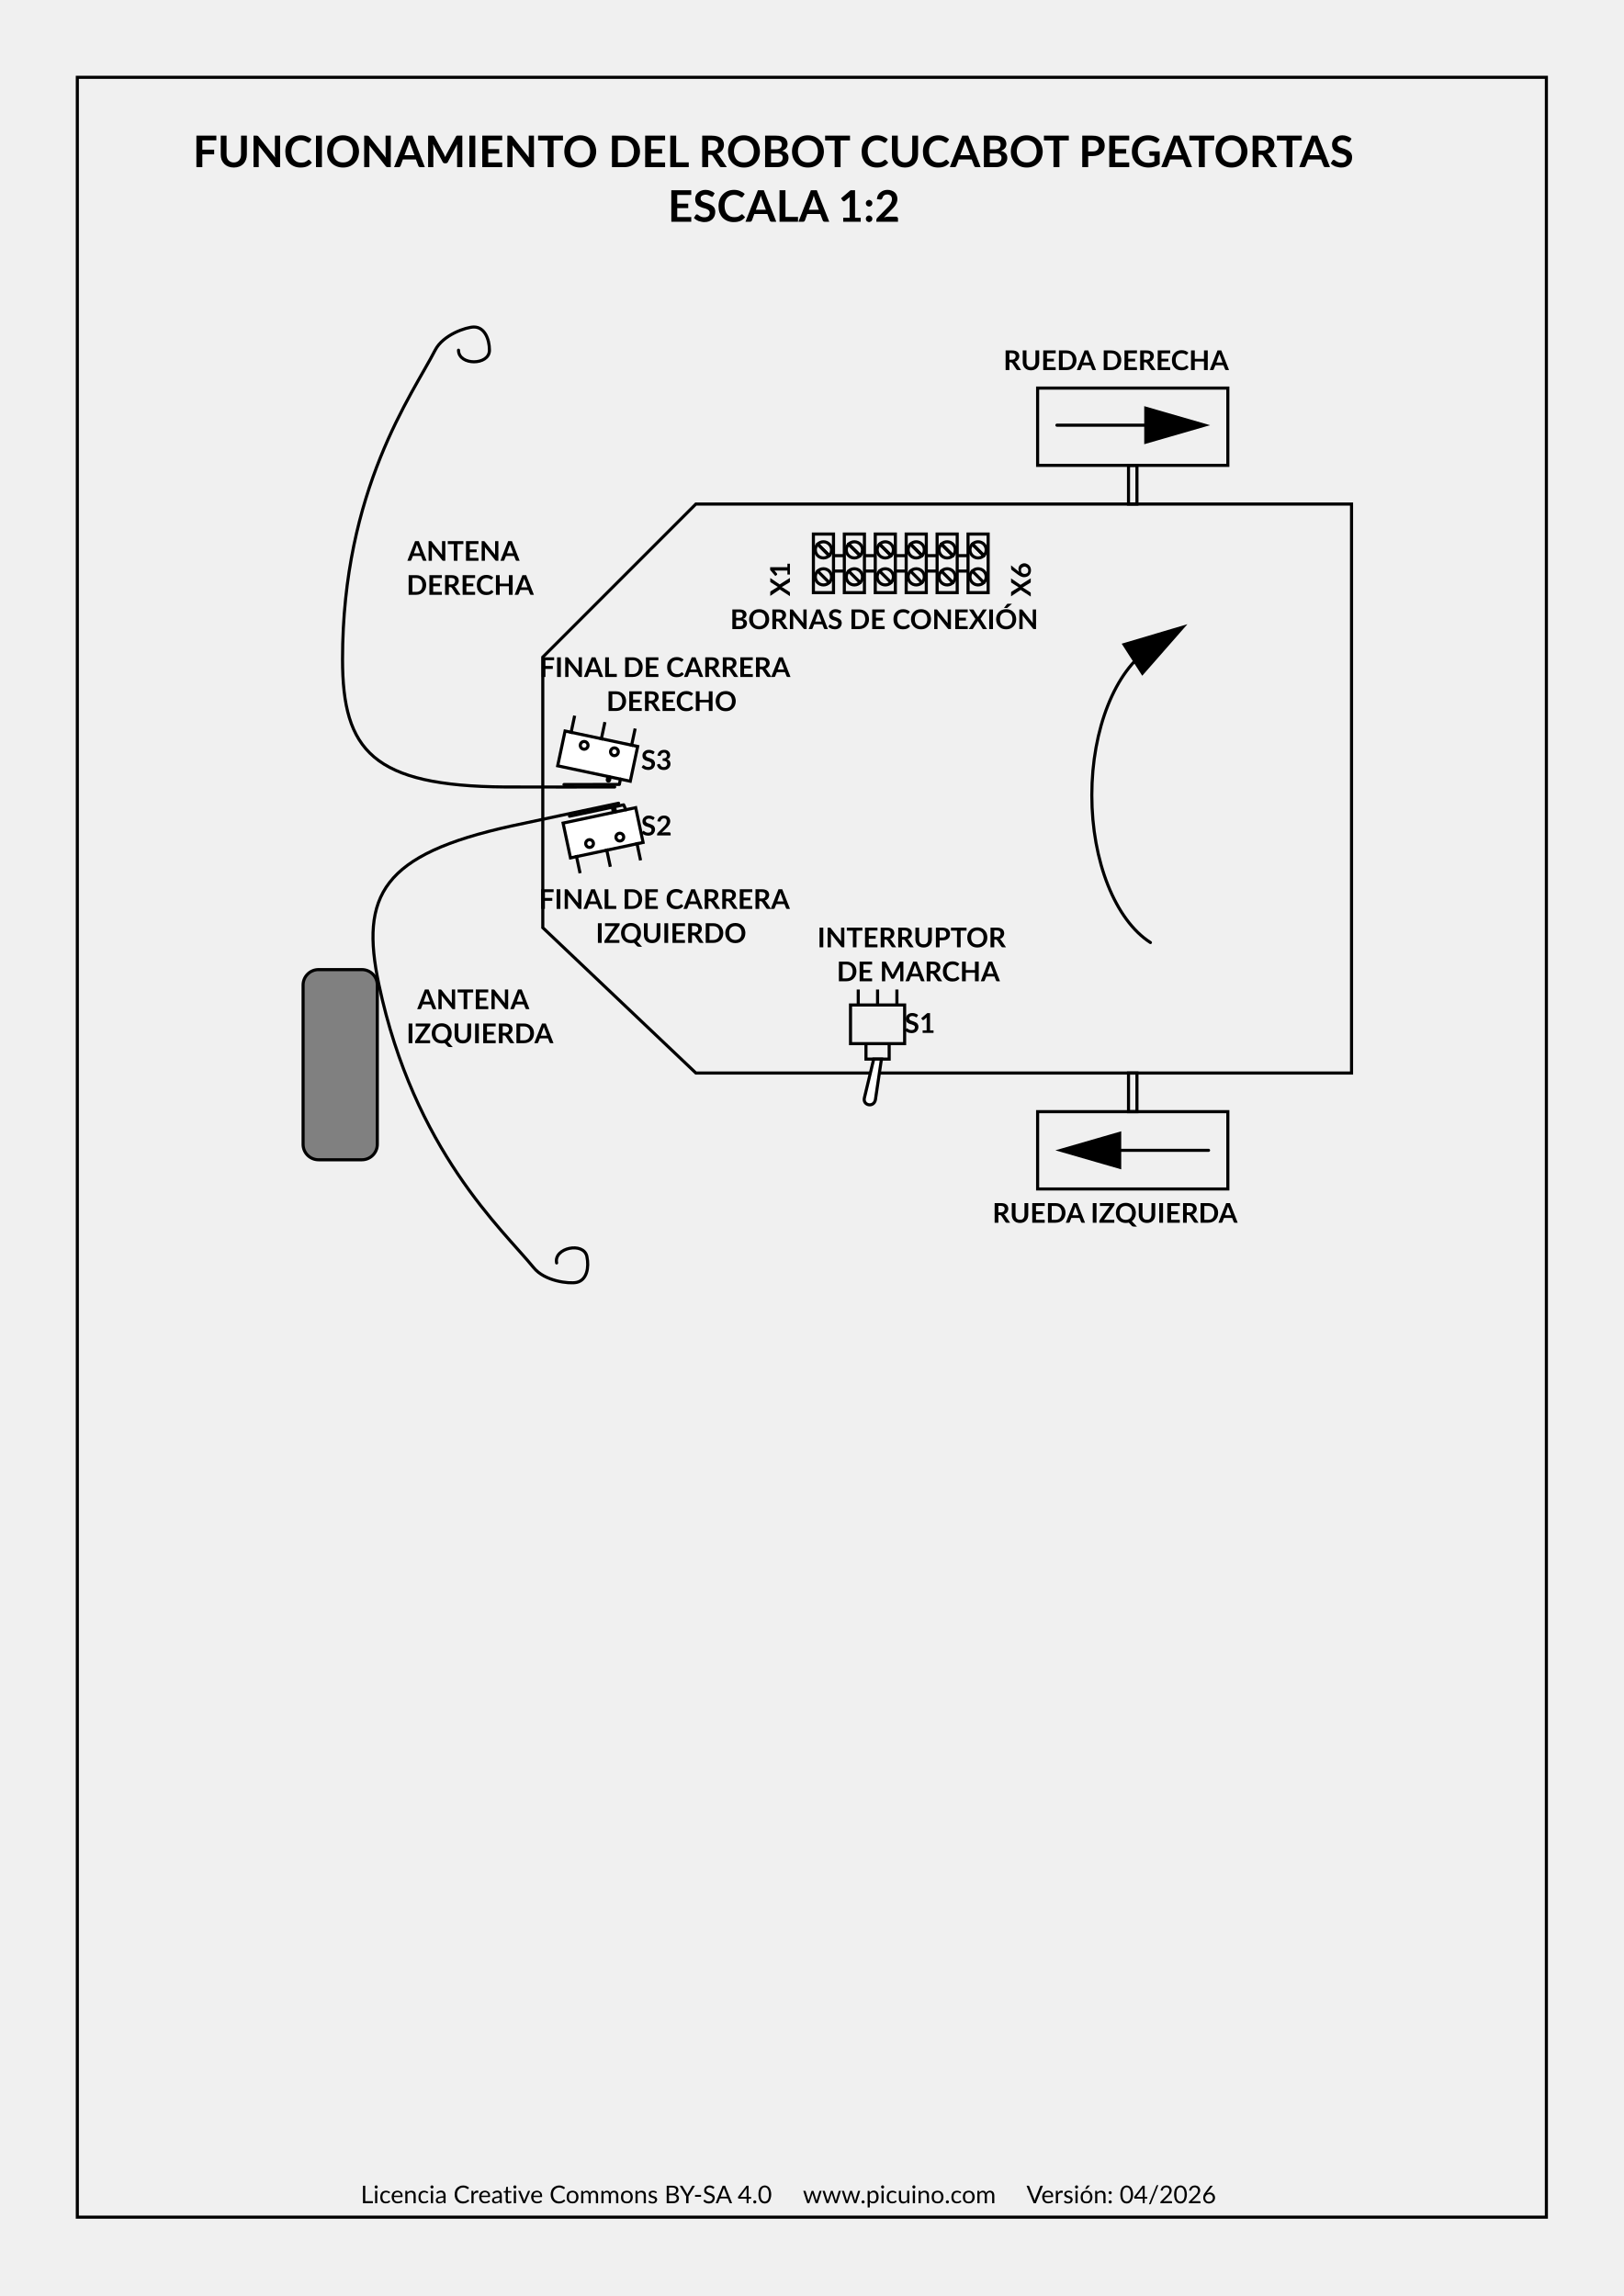
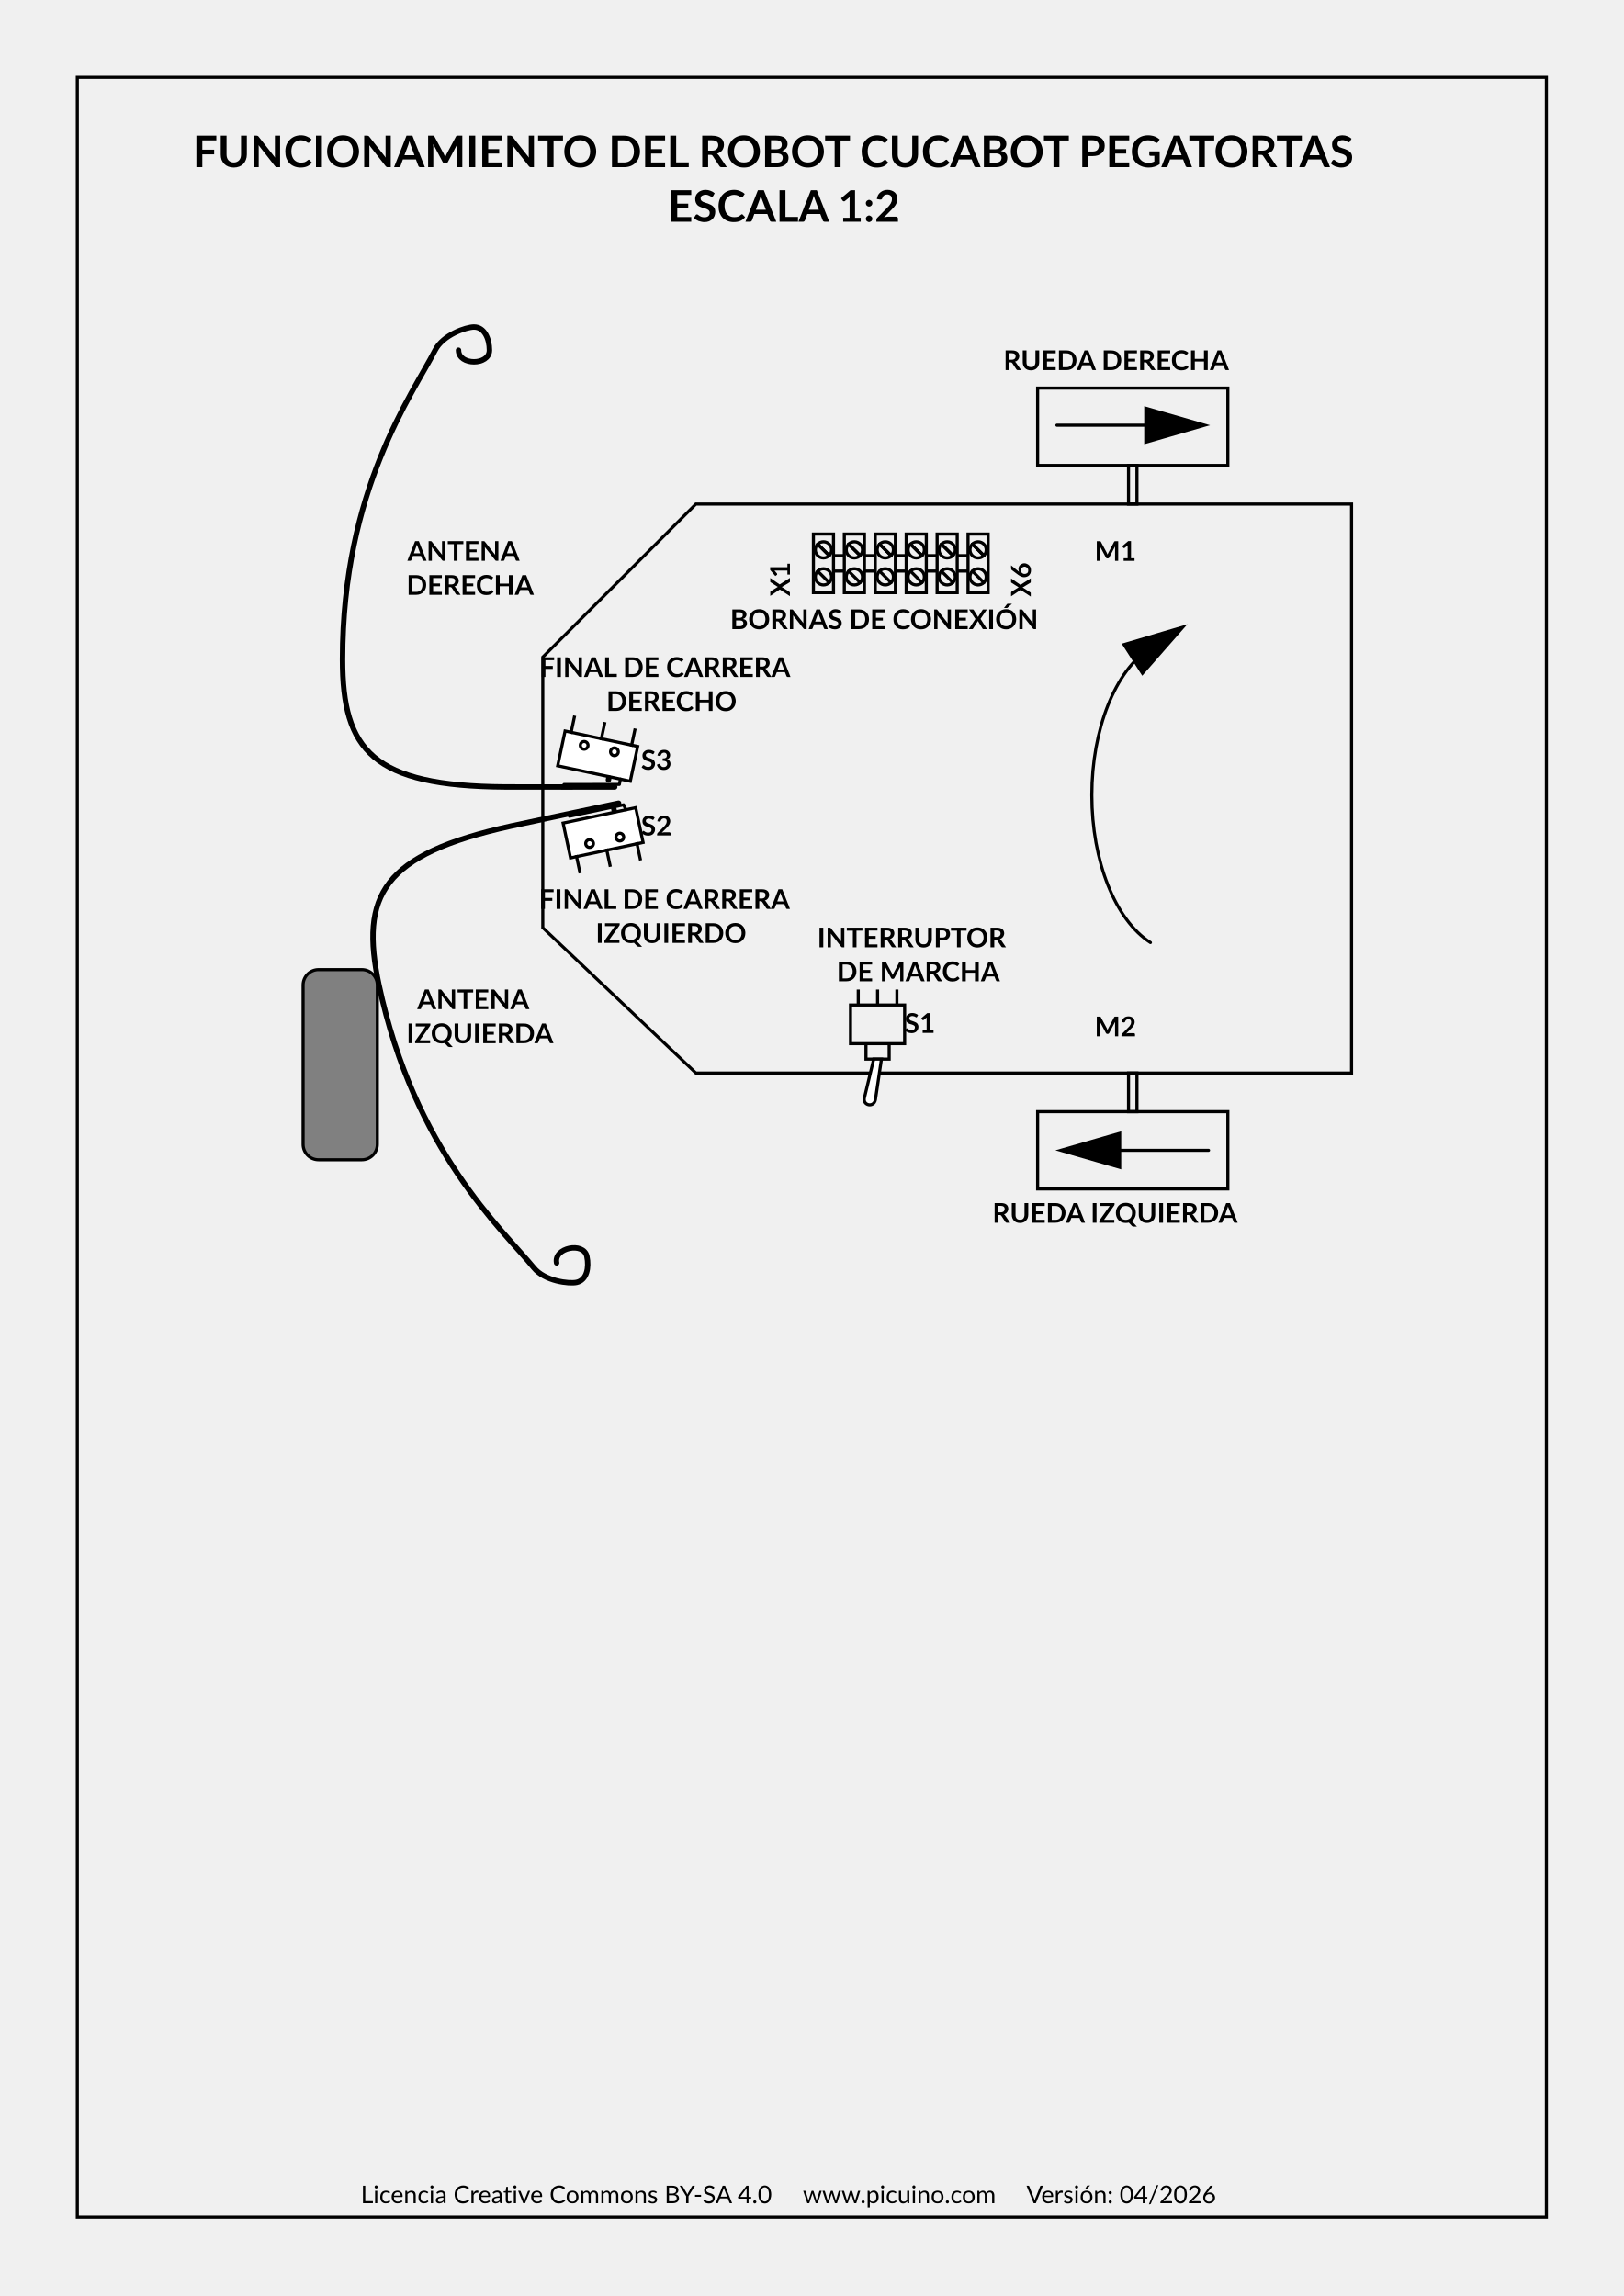
<svg xmlns="http://www.w3.org/2000/svg" width="210mm" height="297mm" viewBox="0 0 210 297" version="1.1" id="svg1">
  <defs id="defs1">
    <rect x="411.969" y="1073.386" width="162.52" height="22.677" id="rect10" />
    <marker style="overflow:visible" id="Triangle" refX="0" refY="0" orient="auto-start-reverse" markerWidth="4" markerHeight="2" viewBox="0 0 1 1" preserveAspectRatio="none">
      <path transform="scale(0.5)" style="fill:context-stroke;fill-rule:evenodd;stroke:context-stroke;stroke-width:1pt" d="M 5.77,0 -2.88,5 V -5 Z" id="path135" />
    </marker>
  </defs>
  <g id="layer1">
    <rect style="stroke-width:0.401;fill:none;fill-opacity:1;stroke:#000000;stroke-linecap:butt;stroke-opacity:1" id="rect128" width="190" height="277.624" x="10" y="10" transform="matrix(1,0,0,0.9970336,0,0.02966399)" />
    <g id="g54" transform="matrix(1,0,0,0.9970336,40.0004,20.02966)" style="display:inline;stroke-width:1.001">
      <g id="g20" transform="translate(-8.000005)" style="stroke-width:1.001">
        <rect style="fill:none;stroke:#000000;stroke-width:0.401;stroke-linecap:round" id="rect8" width="2.6" height="7.6" x="73.2" y="49.2" />
        <circle style="fill:none;stroke:#000000;stroke-width:0.401;stroke-linecap:round" id="path14" cx="74.5" cy="51.25" r="1.05" />
        <circle style="fill:none;stroke:#000000;stroke-width:0.401;stroke-linecap:round" id="circle14" cx="74.5" cy="54.75" r="1.05" />
        <path style="fill:none;stroke:#000000;stroke-width:0.401;stroke-linecap:round" d="m 73.758,50.508 1.485,1.485" id="path15" />
        <path style="fill:none;stroke:#000000;stroke-width:0.401;stroke-linecap:round" d="m 73.758,50.508 1.485,1.485" id="path16" />
        <path style="fill:none;stroke:#000000;stroke-width:0.401;stroke-linecap:round" d="m 73.758,54.008 1.485,1.485" id="path17" />
        <path style="fill:none;stroke:#000000;stroke-width:0.401;stroke-linecap:butt" d="M 75.8,52 H 77.2" id="path18" />
        <path style="fill:none;stroke:#000000;stroke-width:0.401;stroke-linecap:butt" d="m 75.8,54 h 1.4" id="path19" />
      </g>
      <g id="g28" transform="translate(-4)" style="stroke-width:1.001">
        <rect style="fill:none;stroke:#000000;stroke-width:0.401;stroke-linecap:round" id="rect20" width="2.6" height="7.6" x="73.2" y="49.2" />
        <circle style="fill:none;stroke:#000000;stroke-width:0.401;stroke-linecap:round" id="circle23" cx="74.5" cy="51.25" r="1.05" />
        <circle style="fill:none;stroke:#000000;stroke-width:0.401;stroke-linecap:round" id="circle24" cx="74.5" cy="54.75" r="1.05" />
        <path style="fill:none;stroke:#000000;stroke-width:0.401;stroke-linecap:round" d="m 73.758,50.508 1.485,1.485" id="path24" />
        <path style="fill:none;stroke:#000000;stroke-width:0.401;stroke-linecap:round" d="m 73.758,50.508 1.485,1.485" id="path25" />
        <path style="fill:none;stroke:#000000;stroke-width:0.401;stroke-linecap:round" d="m 73.758,54.008 1.485,1.485" id="path26" />
        <path style="fill:none;stroke:#000000;stroke-width:0.401;stroke-linecap:butt" d="M 75.8,52 H 77.2" id="path27" />
        <path style="fill:none;stroke:#000000;stroke-width:0.401;stroke-linecap:butt" d="m 75.8,54 h 1.4" id="path28" />
      </g>
      <g id="g33" style="stroke-width:1.001">
        <rect style="fill:none;stroke:#000000;stroke-width:0.401;stroke-linecap:round" id="rect28" width="2.6" height="7.6" x="73.2" y="49.2" />
        <circle style="fill:none;stroke:#000000;stroke-width:0.401;stroke-linecap:round" id="circle28" cx="74.5" cy="51.25" r="1.05" />
        <circle style="fill:none;stroke:#000000;stroke-width:0.401;stroke-linecap:round" id="circle29" cx="74.5" cy="54.75" r="1.05" />
        <path style="fill:none;stroke:#000000;stroke-width:0.401;stroke-linecap:round" d="m 73.758,50.508 1.485,1.485" id="path29" />
        <path style="fill:none;stroke:#000000;stroke-width:0.401;stroke-linecap:round" d="m 73.758,50.508 1.485,1.485" id="path30" />
        <path style="fill:none;stroke:#000000;stroke-width:0.401;stroke-linecap:round" d="m 73.758,54.008 1.485,1.485" id="path31" />
        <path style="fill:none;stroke:#000000;stroke-width:0.401;stroke-linecap:butt" d="M 75.8,52 H 77.2" id="path32" />
        <path style="fill:none;stroke:#000000;stroke-width:0.401;stroke-linecap:butt" d="m 75.8,54 h 1.4" id="path33" />
      </g>
      <g id="g38" transform="translate(3.999994)" style="stroke-width:1.001">
        <rect style="fill:none;stroke:#000000;stroke-width:0.401;stroke-linecap:round" id="rect33" width="2.6" height="7.6" x="73.2" y="49.2" />
        <circle style="fill:none;stroke:#000000;stroke-width:0.401;stroke-linecap:round" id="circle33" cx="74.5" cy="51.25" r="1.05" />
        <circle style="fill:none;stroke:#000000;stroke-width:0.401;stroke-linecap:round" id="circle34" cx="74.5" cy="54.75" r="1.05" />
        <path style="fill:none;stroke:#000000;stroke-width:0.401;stroke-linecap:round" d="m 73.758,50.508 1.485,1.485" id="path34" />
        <path style="fill:none;stroke:#000000;stroke-width:0.401;stroke-linecap:round" d="m 73.758,50.508 1.485,1.485" id="path35" />
        <path style="fill:none;stroke:#000000;stroke-width:0.401;stroke-linecap:round" d="m 73.758,54.008 1.485,1.485" id="path36" />
        <path style="fill:none;stroke:#000000;stroke-width:0.401;stroke-linecap:butt" d="M 75.8,52 H 77.2" id="path37" />
        <path style="fill:none;stroke:#000000;stroke-width:0.401;stroke-linecap:butt" d="m 75.8,54 h 1.4" id="path38" />
      </g>
      <g id="g43" transform="translate(7.999992)" style="stroke-width:1.001">
        <rect style="fill:none;stroke:#000000;stroke-width:0.401;stroke-linecap:round" id="rect38" width="2.6" height="7.6" x="73.2" y="49.2" />
        <circle style="fill:none;stroke:#000000;stroke-width:0.401;stroke-linecap:round" id="circle38" cx="74.5" cy="51.25" r="1.05" />
        <circle style="fill:none;stroke:#000000;stroke-width:0.401;stroke-linecap:round" id="circle39" cx="74.5" cy="54.75" r="1.05" />
        <path style="fill:none;stroke:#000000;stroke-width:0.401;stroke-linecap:round" d="m 73.758,50.508 1.485,1.485" id="path39" />
        <path style="fill:none;stroke:#000000;stroke-width:0.401;stroke-linecap:round" d="m 73.758,50.508 1.485,1.485" id="path40" />
        <path style="fill:none;stroke:#000000;stroke-width:0.401;stroke-linecap:round" d="m 73.758,54.008 1.485,1.485" id="path41" />
        <path style="fill:none;stroke:#000000;stroke-width:0.401;stroke-linecap:butt" d="M 75.8,52 H 77.2" id="path42" />
        <path style="fill:none;stroke:#000000;stroke-width:0.401;stroke-linecap:butt" d="m 75.8,54 h 1.4" id="path43" />
      </g>
      <g id="g48" transform="translate(11.99999)" style="stroke-width:1.001">
        <rect style="fill:none;stroke:#000000;stroke-width:0.401;stroke-linecap:round" id="rect43" width="2.6" height="7.6" x="73.2" y="49.2" />
        <circle style="fill:none;stroke:#000000;stroke-width:0.401;stroke-linecap:round" id="circle43" cx="74.5" cy="51.25" r="1.05" />
        <circle style="fill:none;stroke:#000000;stroke-width:0.401;stroke-linecap:round" id="circle44" cx="74.5" cy="54.75" r="1.05" />
        <path style="fill:none;stroke:#000000;stroke-width:0.401;stroke-linecap:round" d="m 73.758,50.508 1.485,1.485" id="path44" />
        <path style="fill:none;stroke:#000000;stroke-width:0.401;stroke-linecap:round" d="m 73.758,50.508 1.485,1.485" id="path45" />
        <path style="fill:none;stroke:#000000;stroke-width:0.401;stroke-linecap:round" d="m 73.758,54.008 1.485,1.485" id="path46" />
      </g>
    </g>
    <text xml:space="preserve" style="font-weight:bold;font-size:3.523px;font-family:Lato;-inkscape-font-specification:'Lato Bold';text-align:center;writing-mode:lr-tb;direction:ltr;text-anchor:middle;fill:#000000;fill-opacity:1;stroke:none;stroke-width:0.4;stroke-linecap:butt" x="116.327" y="81.499" id="text124" transform="scale(1.001486,0.9985157)">
      <tspan id="tspan124" style="font-size:3.523px;fill:#000000;fill-opacity:1;stroke:none;stroke-width:0.4" x="116.327" y="81.499">BORNAS DE CONEXIÓN</tspan>
    </text>
    <text xml:space="preserve" style="font-weight:bold;font-size:3.523px;font-family:Lato;-inkscape-font-specification:'Lato Bold';text-align:center;writing-mode:lr-tb;direction:ltr;text-anchor:middle;fill:#000000;fill-opacity:1;stroke:none;stroke-width:0.4;stroke-linecap:butt" x="146.283" y="47.942" id="text125" transform="scale(1.001486,0.9985157)">
      <tspan id="tspan125" style="font-size:3.523px;fill:#000000;fill-opacity:1;stroke:none;stroke-width:0.4" x="146.283" y="47.942">RUEDA DERECHA</tspan>
    </text>
    <text xml:space="preserve" style="font-weight:bold;font-size:3.523px;font-family:Lato;-inkscape-font-specification:'Lato Bold';text-align:center;writing-mode:lr-tb;direction:ltr;text-anchor:middle;fill:#000000;fill-opacity:1;stroke:none;stroke-width:0.4;stroke-linecap:butt" x="146.131" y="158.405" id="text126" transform="scale(1.001486,0.9985157)">
      <tspan id="tspan126" style="font-size:3.523px;fill:#000000;fill-opacity:1;stroke:none;stroke-width:0.4" x="146.131" y="158.405">RUEDA IZQUIERDA</tspan>
    </text>
    <text xml:space="preserve" style="font-weight:bold;font-size:12.7px;font-family:Lato;-inkscape-font-specification:'Lato Bold';writing-mode:lr-tb;direction:ltr;fill:#000000;stroke-width:0;fill-opacity:1;stroke:none" x="25.026" y="20.242" id="text1">
      <tspan id="tspan1" style="stroke-width:0;fill:#000000;fill-opacity:1;stroke:none" x="25.026" y="20.242" />
    </text>
    <text xml:space="preserve" style="font-weight:bold;font-size:5.644px;font-family:Lato;-inkscape-font-specification:'Lato Bold';text-align:center;writing-mode:lr-tb;direction:ltr;text-anchor:middle;fill:#000000;fill-opacity:1;stroke:none;stroke-width:0" x="104.814" y="21.626" id="text2">
      <tspan id="tspan2" style="font-size:5.644px;stroke-width:0" x="104.814" y="21.626">FUNCIONAMIENTO DEL ROBOT CUCABOT PEGATORTAS</tspan>
      <tspan style="font-size:5.644px;stroke-width:0" x="104.814" y="28.682" id="tspan11">ESCALA 1:2</tspan>
    </text>
    <text xml:space="preserve" style="font-weight:normal;font-size:3.175px;font-family:Lato;-inkscape-font-specification:Lato;text-align:center;writing-mode:lr-tb;direction:ltr;text-anchor:middle;fill:#000000;fill-opacity:1;stroke:none;stroke-width:0.4;stroke-dasharray:none;stroke-opacity:1;font-style:normal;font-stretch:normal;font-variant:normal" x="104" y="285" id="text9">
      <tspan style="fill:#000000;fill-opacity:1;stroke:none;stroke-width:0.4;-inkscape-font-specification:Lato;font-family:Lato;font-weight:normal;font-style:normal;font-stretch:normal;font-variant:normal;font-size:3.175px" x="104" y="285" id="tspan10">Licencia Creative Commons BY-SA 4.0     www.picuino.com     Versión: 04/2026</tspan>
    </text>
    <text xml:space="preserve" transform="scale(0.2645833)" id="text10" style="font-weight:bold;font-size:21.333px;font-family:Lato;-inkscape-font-specification:'Lato Bold';writing-mode:lr-tb;direction:ltr;white-space:pre;shape-inside:url(#rect10);display:inline;fill:#000000;fill-opacity:1;stroke:none;stroke-width:1.512;stroke-dasharray:none;stroke-opacity:1" />
    <path id="rect1" style="fill:none;stroke:#000000;stroke-width:0.4;stroke-linecap:round" d="M 90,65.2 H 174.8 V 138.8 H 90 L 70.2,120 V 102 85 Z" />
    <g id="g4" transform="matrix(0.9920001,0,0,0.999894,5.041219,20.004)" style="stroke-width:1.004">
      <rect style="fill:none;stroke:#000000;stroke-width:0.402;stroke-linecap:round" id="rect2" width="24.8" height="10" x="130.2" y="30.2" />
      <rect style="fill:none;stroke:#000000;stroke-width:0.402;stroke-linecap:round" id="rect4" width="1.1" height="5" x="142.05" y="40.2" />
    </g>
    <rect style="fill:none;stroke:#000000;stroke-width:0.4;stroke-linecap:round" id="rect5" width="24.602" height="9.999" x="134.2" y="-153.799" transform="scale(1,-1)" />
    <rect style="fill:none;stroke:#000000;stroke-width:0.4;stroke-linecap:round" id="rect6" width="1.091" height="4.999" x="145.955" y="-143.8" transform="scale(1,-1)" />
    <text xml:space="preserve" style="font-weight:bold;font-size:3.523px;font-family:Lato;-inkscape-font-specification:'Lato Bold';text-align:center;writing-mode:lr-tb;direction:ltr;text-anchor:middle;fill:#000000;fill-opacity:1;stroke:none;stroke-width:0.4;stroke-linecap:butt" x="-72.709" y="133.508" id="text7" transform="matrix(0,-1.001486,0.9985157,0,0,0)">
      <tspan id="tspan7" style="font-size:3.523px;fill:#000000;fill-opacity:1;stroke:none;stroke-width:0.4" x="-72.709" y="133.508">X6</tspan>
    </text>
    <text xml:space="preserve" style="font-weight:bold;font-size:3.523px;font-family:Lato;-inkscape-font-specification:'Lato Bold';text-align:center;writing-mode:lr-tb;direction:ltr;text-anchor:middle;fill:#000000;fill-opacity:1;stroke:none;stroke-width:0.4;stroke-linecap:butt" x="-72.657" y="102.318" id="text8" transform="matrix(0,-1.001486,0.9985157,0,0,0)">
      <tspan style="font-size:3.523px;fill:#000000;fill-opacity:1;stroke:none;stroke-width:0.4" x="-72.657" y="102.318" id="tspan9">X1</tspan>
    </text>
    <g id="g1" transform="translate(25)">
      <path style="fill:none;stroke:#000000;stroke-width:0.4" d="M 85,130 H 92 v 5 h -7 z" id="path2" />
      <path style="fill:none;stroke:#000000;stroke-width:0.4" d="m 87,135 v 2 h 3 V 135" id="path3" />
      <path style="fill:#ffffff;fill-opacity:1;stroke:#000000;stroke-width:0.4" d="m 88,137 c 0,0 0,0 -1.2,5 -0.249,1 1.2,1.316 1.419,0.265 0.781,-5.265 0.781,-5.265 0.781,-5.265 z" id="path4" />
      <path style="fill:#ffffff;fill-opacity:1;stroke:#000000;stroke-width:0.4" d="m 86,130 2e-6,-2" id="path5" />
      <path style="fill:#ffffff;fill-opacity:1;stroke:#000000;stroke-width:0.4" d="m 91,130 v -2" id="path6" />
      <path style="fill:#ffffff;fill-opacity:1;stroke:#000000;stroke-width:0.4" d="m 88.5,130 v -2" id="path20" />
    </g>
    <text xml:space="preserve" style="font-weight:bold;font-size:3.523px;font-family:Lato;-inkscape-font-specification:'Lato Bold';text-align:center;writing-mode:lr-tb;direction:ltr;text-anchor:middle;fill:#000000;fill-opacity:1;stroke:none;stroke-width:0.4;stroke-linecap:butt" x="120.928" y="133.809" id="text20" transform="scale(1.001486,0.9985157)">
      <tspan id="tspan20" style="font-size:3.523px;fill:#000000;fill-opacity:1;stroke:none;stroke-width:0.4" x="120.928" y="133.809">S1</tspan>
    </text>
    <text xml:space="preserve" style="font-weight:bold;font-size:3.523px;font-family:Lato;-inkscape-font-specification:'Lato Bold';text-align:center;writing-mode:lr-tb;direction:ltr;text-anchor:middle;fill:#000000;fill-opacity:1;stroke:none;stroke-width:0.4;stroke-linecap:butt" x="62.85" y="72.651" id="text57" transform="scale(1.001486,0.9985157)">
      <tspan id="tspan57" style="font-size:3.523px;fill:#000000;fill-opacity:1;stroke:none;stroke-width:0.4" x="62.85" y="72.651">ANTENA</tspan>
      <tspan style="font-size:3.523px;fill:#000000;fill-opacity:1;stroke:none;stroke-width:0.4" x="62.85" y="77.054" id="tspan12">DERECHA</tspan>
    </text>
    <g id="g22" transform="matrix(1,0,0,-1,0,205.2227)">
      <rect style="fill:#ffffff;fill-opacity:1;stroke:#000000;stroke-width:0.4;stroke-dasharray:none;stroke-dashoffset:0.605" id="rect60" width="9.6" height="4.6" x="-101.367" y="-81.452" transform="rotate(-168)" />
      <path style="fill:#ffffff;fill-opacity:1;stroke:#000000;stroke-width:0.4;stroke-linecap:butt;stroke-dasharray:none;stroke-dashoffset:0.605" d="M 82.349,96.278 82.848,93.93" id="path61" />
      <path style="fill:#ffffff;fill-opacity:1;stroke:#000000;stroke-width:0.4;stroke-linecap:butt;stroke-dasharray:none;stroke-dashoffset:0.605" d="m 78.437,95.446 0.499,-2.348" id="path62" />
      <path style="fill:#ffffff;fill-opacity:1;stroke:#000000;stroke-width:0.4;stroke-linecap:butt;stroke-dasharray:none;stroke-dashoffset:0.605" d="m 74.524,94.614 0.499,-2.348" id="path63" />
      <ellipse style="fill:#ffffff;fill-opacity:1;stroke:#000000;stroke-width:0.4;stroke-linecap:butt;stroke-dasharray:none;stroke-dashoffset:0.605" id="path64" cx="-98.567" cy="-78.152" rx="0.5" ry="0.5" transform="rotate(-168)" />
      <path style="fill:none;fill-opacity:1;stroke:#000000;stroke-width:0.4;stroke-linecap:round;stroke-linejoin:round;stroke-dasharray:none;stroke-dashoffset:0.605" d="m 80.945,100.477 -0.285,0.639 -7.005,-1.477" id="path65" />
      <path style="fill:none;fill-opacity:1;stroke:#000000;stroke-width:0.7;stroke-linecap:round;stroke-linejoin:round;stroke-dasharray:none;stroke-dashoffset:0.605" d="m 79.446,100.316 -0.055,0.26" id="path66" />
      <ellipse style="fill:#ffffff;fill-opacity:1;stroke:#000000;stroke-width:0.4;stroke-linecap:butt;stroke-dasharray:none;stroke-dashoffset:0.605" id="ellipse66" cx="-94.567" cy="-78.152" rx="0.5" ry="0.5" transform="rotate(-168)" />
    </g>
    <text xml:space="preserve" style="font-weight:bold;font-size:3.523px;font-family:Lato;-inkscape-font-specification:'Lato Bold';text-align:center;writing-mode:lr-tb;direction:ltr;text-anchor:middle;fill:#000000;fill-opacity:1;stroke:none;stroke-width:0.4;stroke-linecap:butt" x="86.911" y="99.719" id="text3" transform="scale(1.001486,0.9985157)">
      <tspan id="tspan3" style="font-size:3.523px;fill:#000000;fill-opacity:1;stroke:none;stroke-width:0.4" x="86.911" y="99.719">S3</tspan>
    </text>
    <text xml:space="preserve" style="font-weight:bold;font-size:3.523px;font-family:Lato;-inkscape-font-specification:'Lato Bold';text-align:center;writing-mode:lr-tb;direction:ltr;text-anchor:middle;fill:#000000;fill-opacity:1;stroke:none;stroke-width:0.4;stroke-linecap:butt" x="88.868" y="87.701" id="text11" transform="scale(1.001486,0.9985157)">
      <tspan id="tspan8" style="font-size:3.523px;fill:#000000;fill-opacity:1;stroke:none;stroke-width:0.4" x="88.868" y="87.701">FINAL DE CARRERA</tspan>
      <tspan style="font-size:3.523px;fill:#000000;fill-opacity:1;stroke:none;stroke-width:0.4" x="88.868" y="92.105" id="tspan13">DERECHO</tspan>
    </text>
    <text xml:space="preserve" style="font-weight:bold;font-size:3.523px;font-family:Lato;-inkscape-font-specification:'Lato Bold';text-align:center;writing-mode:lr-tb;direction:ltr;text-anchor:middle;fill:#000000;fill-opacity:1;stroke:none;stroke-width:0.4;stroke-linecap:butt" x="120.726" y="122.718" id="text11-8" transform="scale(1.001486,0.9985157)">
      <tspan id="tspan8-2" style="font-size:3.523px;fill:#000000;fill-opacity:1;stroke:none;stroke-width:0.4" x="120.726" y="122.718">INTERRUPTOR</tspan>
      <tspan style="font-size:3.523px;fill:#000000;fill-opacity:1;stroke:none;stroke-width:0.4" x="120.726" y="127.121" id="tspan13-4">DE MARCHA</tspan>
    </text>
-     <path style="fill:none;fill-opacity:1;stroke:#000000;stroke-width:0.4;stroke-linecap:round;stroke-dashoffset:0.605" d="m 80.004,103.9 c 0,0 -11.195,2.359 -13.89,2.952 -16.673,3.673 -19.565,8.958 -17.111,20.506 4.574,21.519 16,31.68 20.031,36.636 1.418,1.743 4.56,2.098 5.538,1.89 1.327,-0.282 1.636,-1.923 1.333,-3.35 -0.416,-1.956 -4.328,-1.125 -3.913,0.832" id="path1" />
+     <path style="fill:none;fill-opacity:1;stroke:#000000;stroke-width:0.7;stroke-linecap:round;stroke-dashoffset:0.605;stroke-dasharray:none" d="m 80.004,103.9 c 0,0 -11.195,2.359 -13.89,2.952 -16.673,3.673 -19.565,8.958 -17.111,20.506 4.574,21.519 16,31.68 20.031,36.636 1.418,1.743 4.56,2.098 5.538,1.89 1.327,-0.282 1.636,-1.923 1.333,-3.35 -0.416,-1.956 -4.328,-1.125 -3.913,0.832" id="path1" />
    <g id="g12" transform="matrix(1,0,0,-1,-0.699496,206.5091)">
      <g id="g11" transform="matrix(-0.9781476,0.2079117,0.2079117,0.9781476,132.6538,-18.95268)">
        <rect style="fill:#ffffff;fill-opacity:1;stroke:#000000;stroke-width:0.4;stroke-dasharray:none;stroke-dashoffset:0.605" id="rect3" width="9.6" height="4.6" x="75.2" y="111.2" />
        <path style="fill:#ffffff;fill-opacity:1;stroke:#000000;stroke-width:0.4;stroke-linecap:butt;stroke-dasharray:none;stroke-dashoffset:0.605" d="M 76,115.6 V 118" id="path7" />
        <path style="fill:#ffffff;fill-opacity:1;stroke:#000000;stroke-width:0.4;stroke-linecap:butt;stroke-dasharray:none;stroke-dashoffset:0.605" d="M 80,115.6 V 118" id="path8" />
        <path style="fill:#ffffff;fill-opacity:1;stroke:#000000;stroke-width:0.4;stroke-linecap:butt;stroke-dasharray:none;stroke-dashoffset:0.605" d="M 84,115.6 V 118" id="path9" />
        <ellipse style="fill:#ffffff;fill-opacity:1;stroke:#000000;stroke-width:0.4;stroke-linecap:butt;stroke-dasharray:none;stroke-dashoffset:0.605" id="ellipse9" cx="78" cy="114.5" rx="0.5" ry="0.5" />
        <path style="fill:none;fill-opacity:1;stroke:#000000;stroke-width:0.4;stroke-linecap:round;stroke-linejoin:round;stroke-dasharray:none;stroke-dashoffset:0.605" d="m 76.5,111.2 v -0.7 l 7,-1.5" id="path10" />
        <path style="fill:none;fill-opacity:1;stroke:#000000;stroke-width:0.7;stroke-linecap:round;stroke-linejoin:round;stroke-dasharray:none;stroke-dashoffset:0.605" d="m 78,111.046 v -0.266" id="path11" />
        <ellipse style="fill:#ffffff;fill-opacity:1;stroke:#000000;stroke-width:0.4;stroke-linecap:butt;stroke-dasharray:none;stroke-dashoffset:0.605" id="ellipse11" cx="82" cy="114.5" rx="0.5" ry="0.5" />
      </g>
    </g>
    <text xml:space="preserve" style="font-weight:bold;font-size:3.523px;font-family:Lato;-inkscape-font-specification:'Lato Bold';text-align:center;writing-mode:lr-tb;direction:ltr;text-anchor:middle;fill:#000000;fill-opacity:1;stroke:none;stroke-width:0.4;stroke-linecap:butt" x="86.911" y="108.232" id="text14" transform="scale(1.001486,0.9985157)">
      <tspan id="tspan14" style="font-size:3.523px;fill:#000000;fill-opacity:1;stroke:none;stroke-width:0.4" x="86.911" y="108.232">S2</tspan>
    </text>
    <text xml:space="preserve" style="font-weight:bold;font-size:3.523px;font-family:Lato;-inkscape-font-specification:'Lato Bold';text-align:center;writing-mode:lr-tb;direction:ltr;text-anchor:middle;fill:#000000;fill-opacity:1;stroke:none;stroke-width:0.4;stroke-linecap:butt" x="88.799" y="117.746" id="text16" transform="scale(1.001486,0.9985157)">
      <tspan id="tspan15" style="font-size:3.523px;fill:#000000;fill-opacity:1;stroke:none;stroke-width:0.4" x="88.799" y="117.746">FINAL DE CARRERA</tspan>
      <tspan style="font-size:3.523px;fill:#000000;fill-opacity:1;stroke:none;stroke-width:0.4" x="88.799" y="122.149" id="tspan16">IZQUIERDO</tspan>
    </text>
-     <path style="fill:none;fill-opacity:1;stroke:#000000;stroke-width:0.4;stroke-linecap:round;stroke-dashoffset:0.605" d="m 79.501,101.8 c 0,0 -11.441,0.02 -14.2,0 -17.072,-0.126 -21,-4.694 -21,-16.5 0,-22 9.064,-34.314 11.976,-40 1.024,-2 4.024,-3 5.024,-3 1.357,0 2,1.541 2,3 0,2 -4,2 -4,0" id="path21" />
+     <path style="fill:none;fill-opacity:1;stroke:#000000;stroke-width:0.7;stroke-linecap:round;stroke-dashoffset:0.605;stroke-dasharray:none" d="m 79.501,101.8 c 0,0 -11.441,0.02 -14.2,0 -17.072,-0.126 -21,-4.694 -21,-16.5 0,-22 9.064,-34.314 11.976,-40 1.024,-2 4.024,-3 5.024,-3 1.357,0 2,1.541 2,3 0,2 -4,2 -4,0" id="path21" />
    <text xml:space="preserve" style="font-weight:bold;font-size:3.523px;font-family:Lato;-inkscape-font-specification:'Lato Bold';text-align:center;writing-mode:lr-tb;direction:ltr;text-anchor:middle;fill:#000000;fill-opacity:1;stroke:none;stroke-width:0.4;stroke-linecap:butt" x="64.117" y="130.737" id="text22" transform="scale(1.001486,0.9985157)">
      <tspan id="tspan21" style="font-size:3.523px;fill:#000000;fill-opacity:1;stroke:none;stroke-width:0.4" x="64.117" y="130.737">ANTENA</tspan>
      <tspan style="font-size:3.523px;fill:#000000;fill-opacity:1;stroke:none;stroke-width:0.4" x="64.117" y="135.14" id="tspan22">IZQUIERDA</tspan>
    </text>
    <rect style="fill:#808080;stroke:#000000;stroke-width:0.4;stroke-linecap:round;stroke-dashoffset:0.605;fill-opacity:1" id="rect7" width="9.6" height="24.6" x="39.2" y="-150.023" rx="2" ry="2" transform="scale(1,-1)" />
    <path style="fill:none;stroke:#000000;stroke-width:0.4;stroke-linecap:round;stroke-linejoin:round;stroke-dasharray:none;stroke-dashoffset:0.605;marker-end:url(#Triangle)" d="m 136.694,55 h 14.131" id="path40-8" />
    <path style="fill:none;stroke:#000000;stroke-width:0.4;stroke-linecap:round;stroke-linejoin:round;stroke-dasharray:none;stroke-dashoffset:0.605;marker-end:url(#Triangle)" d="M 156.307,148.8 H 142.176" id="path12" />
    <path style="fill:none;stroke:#000000;stroke-width:0.4;stroke-linecap:round;stroke-linejoin:round;stroke-dasharray:none;stroke-dashoffset:0.605;marker-end:url(#Triangle)" id="path13" d="m 148.79,121.922 a 11.52,20.28 0 0 1 -7.58,-19.057 11.52,20.28 0 0 1 7.58,-19.057" />
+     <text xml:space="preserve" style="font-weight:bold;font-size:3.523px;font-family:Lato;-inkscape-font-specification:'Lato Bold';text-align:center;writing-mode:lr-tb;direction:ltr;text-anchor:middle;fill:#000000;fill-opacity:1;stroke:none;stroke-width:0.4;stroke-linecap:butt" x="146.189" y="134.246" id="text4" transform="scale(1.001486,0.9985157)">
+       <tspan id="tspan4" style="font-size:3.523px;fill:#000000;fill-opacity:1;stroke:none;stroke-width:0.4" x="146.189" y="134.246">M2</tspan>
+     </text>
+     <text xml:space="preserve" style="font-weight:bold;font-size:3.523px;font-family:Lato;-inkscape-font-specification:'Lato Bold';text-align:center;writing-mode:lr-tb;direction:ltr;text-anchor:middle;fill:#000000;fill-opacity:1;stroke:none;stroke-width:0.4;stroke-linecap:butt" x="146.189" y="72.654" id="text5" transform="scale(1.001486,0.9985157)">
+       <tspan id="tspan5" style="font-size:3.523px;fill:#000000;fill-opacity:1;stroke:none;stroke-width:0.4" x="146.189" y="72.654">M1</tspan>
+     </text>
  </g>
</svg>
